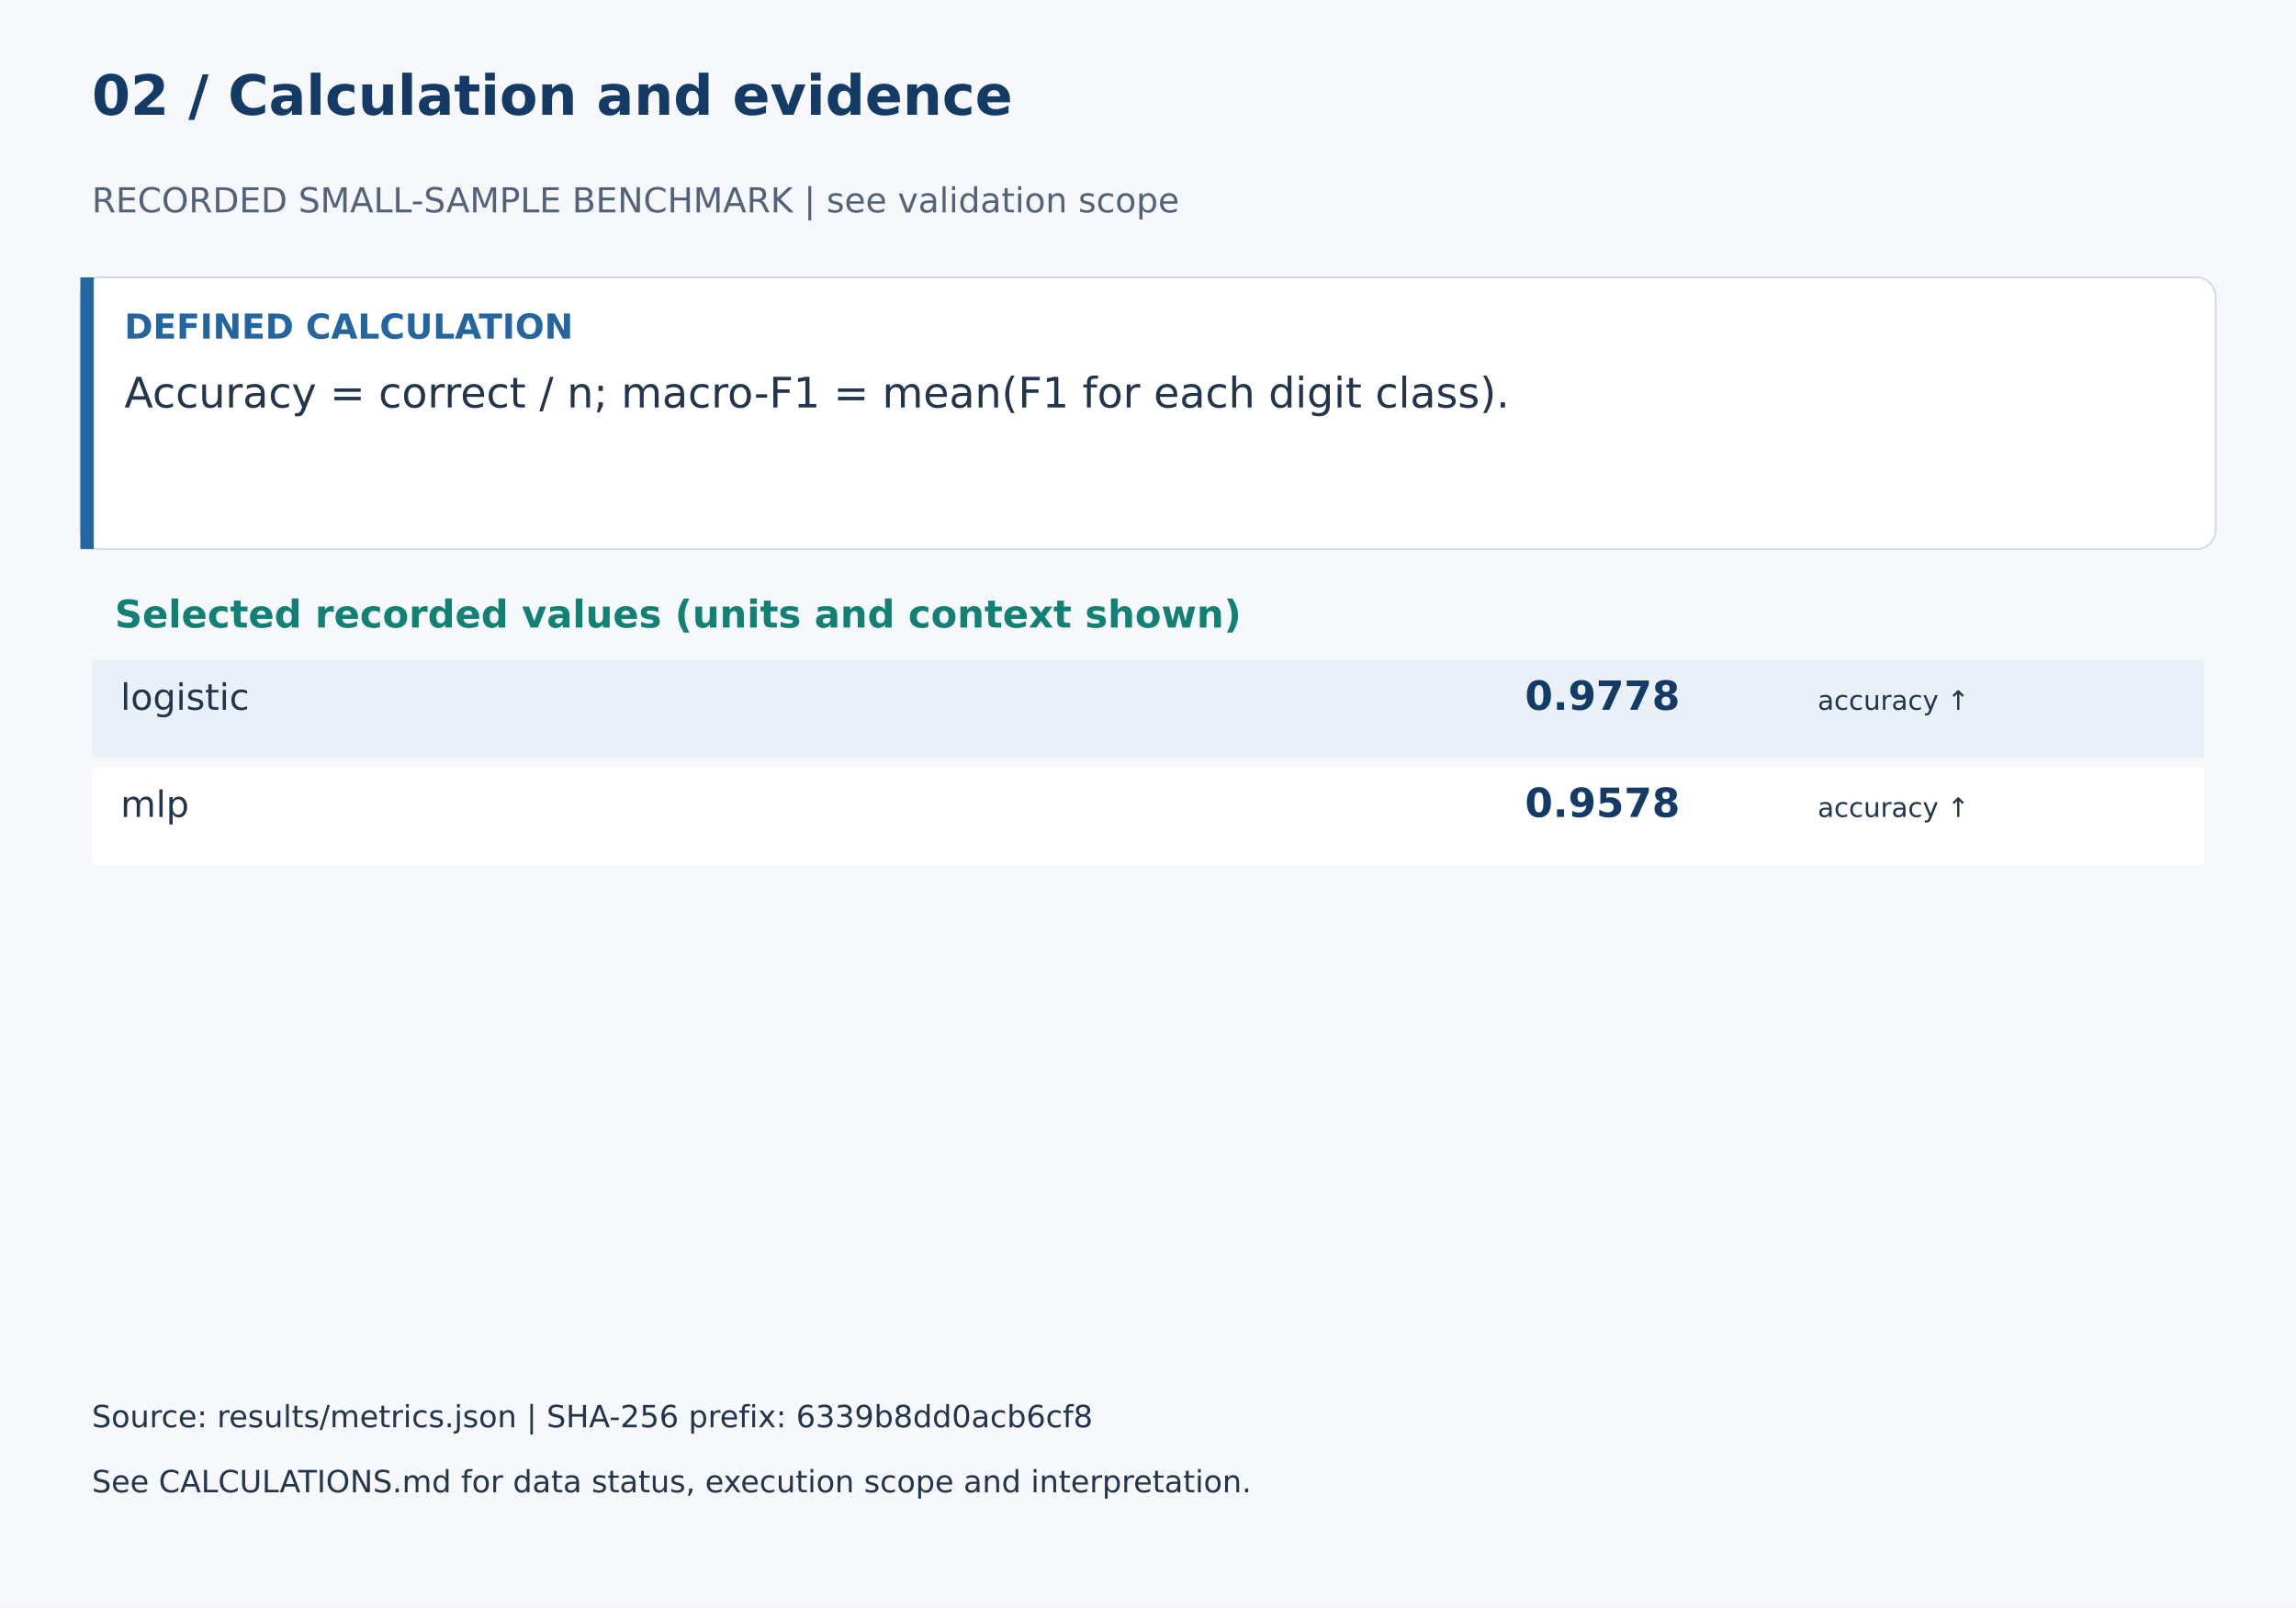
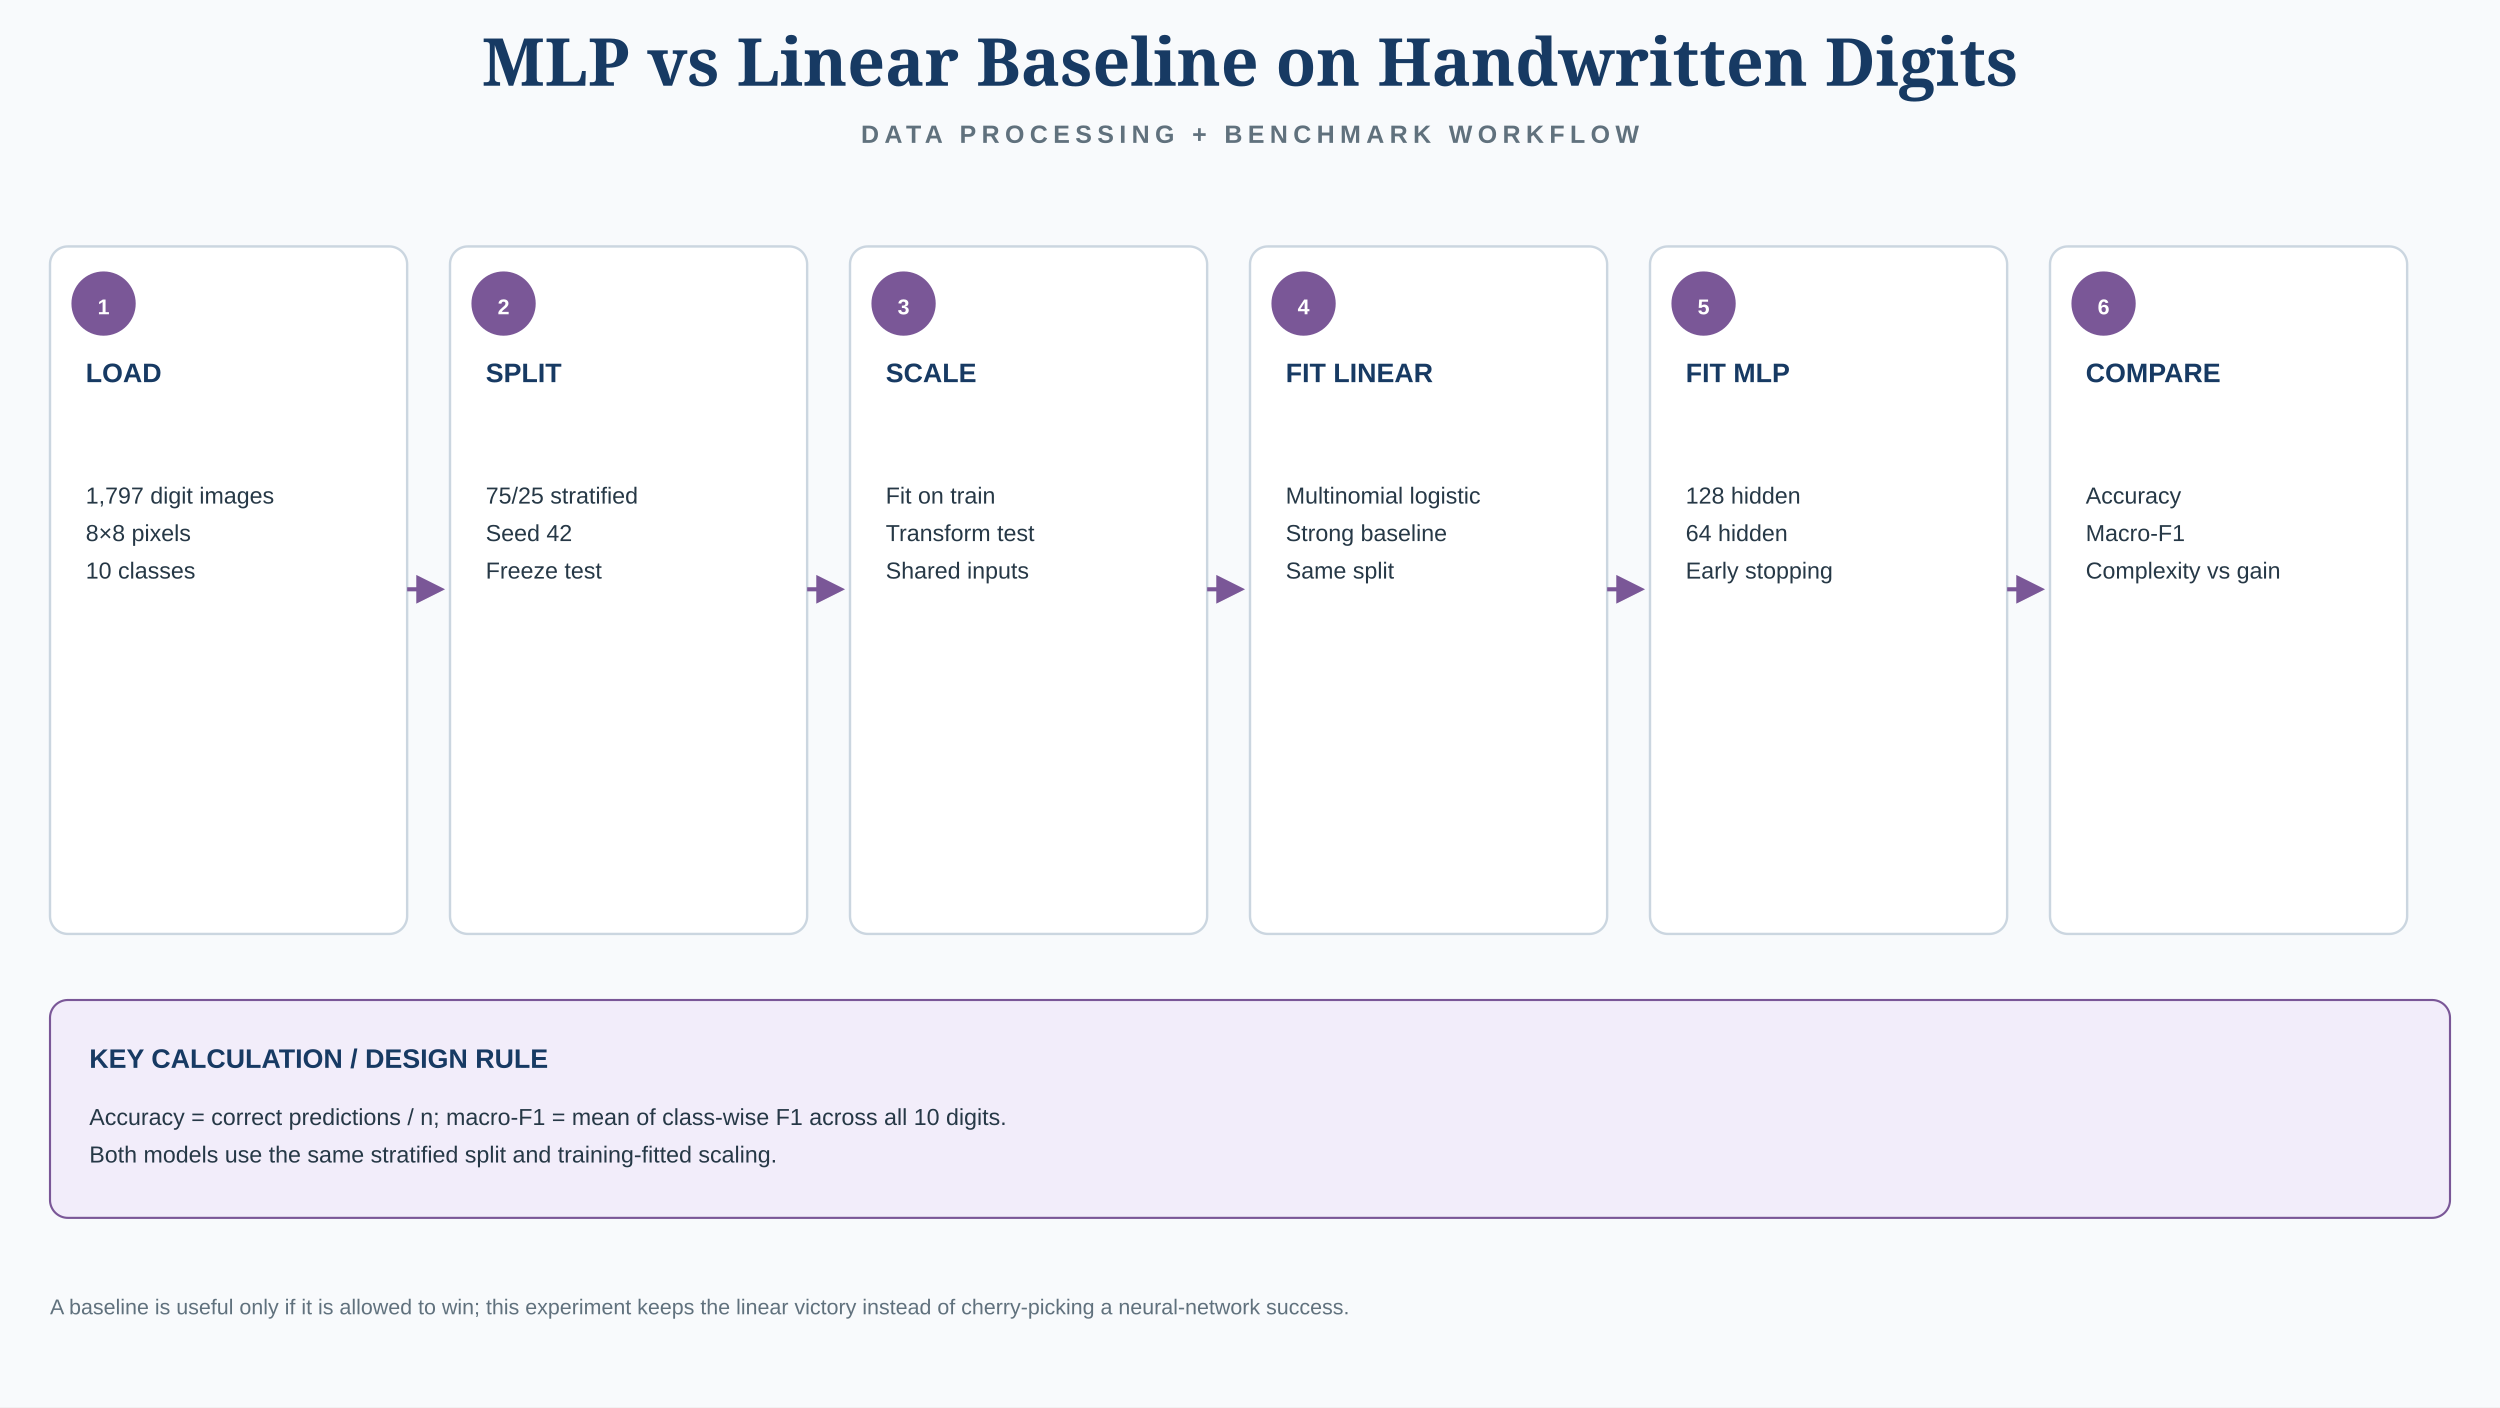
- <svg xmlns="http://www.w3.org/2000/svg" width="1200" height="840" viewBox="0 0 1200 840" role="img">
-   <rect width="1200" height="840" fill="#f6f8fc" />
-   <text x="48" y="60" font-family="DejaVu Sans,Arial,sans-serif" font-size="29" fill="#133b65" font-weight="700">02 / Calculation and evidence</text>
-   <text x="48" y="111" font-family="DejaVu Sans,Arial,sans-serif" font-size="18" fill="#526278" font-weight="400">RECORDED SMALL-SAMPLE BENCHMARK | see validation scope</text>
-   <rect x="42" y="145" width="1116" height="142" rx="10" fill="white" stroke="#d2dce7" />
-   <rect x="42" y="145" width="7" height="142" fill="#2365a0" />
-   <text x="65" y="177" font-family="DejaVu Sans,Arial,sans-serif" font-size="18" fill="#2365a0" font-weight="700">DEFINED CALCULATION</text>
-   <text x="65" y="213" font-family="DejaVu Sans,Arial,sans-serif" font-size="22" fill="#23354b" font-weight="400">Accuracy = correct / n; macro-F1 = mean(F1 for each digit class).</text>
-   <text x="60" y="328" font-family="DejaVu Sans,Arial,sans-serif" font-size="20" fill="#128075" font-weight="700">Selected recorded values (units and context shown)</text>
-   <rect x="48" y="345" width="1104" height="51" fill="#eaf0f7" />
-   <text x="63" y="371" font-family="DejaVu Sans,Arial,sans-serif" font-size="19" fill="#23354b" font-weight="400">logistic</text>
-   <text x="797" y="371" font-family="DejaVu Sans,Arial,sans-serif" font-size="21" fill="#133b65" font-weight="700">0.9778</text>
-   <text x="950" y="371" font-family="DejaVu Sans,Arial,sans-serif" font-size="14" fill="#23354b" font-weight="400">accuracy ↑</text>
-   <rect x="48" y="401" width="1104" height="51" fill="#ffffff" />
-   <text x="63" y="427" font-family="DejaVu Sans,Arial,sans-serif" font-size="19" fill="#23354b" font-weight="400">mlp</text>
-   <text x="797" y="427" font-family="DejaVu Sans,Arial,sans-serif" font-size="21" fill="#133b65" font-weight="700">0.9578</text>
-   <text x="950" y="427" font-family="DejaVu Sans,Arial,sans-serif" font-size="14" fill="#23354b" font-weight="400">accuracy ↑</text>
-   <text x="48" y="746" font-family="DejaVu Sans,Arial,sans-serif" font-size="16" fill="#23354b" font-weight="400">Source: results/metrics.json | SHA-256 prefix: 6339b8dd0acb6cf8</text>
-   <text x="48" y="780" font-family="DejaVu Sans,Arial,sans-serif" font-size="16" fill="#23354b" font-weight="400">See CALCULATIONS.md for data status, execution scope and interpretation.</text>
+ <svg xmlns="http://www.w3.org/2000/svg" viewBox="0 0 1400 788" role="img" aria-labelledby="title desc">
+   <rect width="1400" height="788" fill="#F8FAFC" />
+   <style>.t{font:700 37px Georgia,serif;fill:#173A63}.s{font:600 14px Arial,sans-serif;fill:#60717D;letter-spacing:3px}.h{font:700 15px Arial,sans-serif;fill:#173A63}.b{font:13px Arial,sans-serif;fill:#263846}.sm{font:12px Arial,sans-serif;fill:#60717D}.c{fill:#fff;stroke:#CBD6E0;stroke-width:1.35}.a{fill:#7A5797}.n{fill:#F2EDFA;stroke:#7A5797;stroke-width:1.2}.ar{stroke:#7A5797;stroke-width:2.3;fill:none;marker-end:url(#x)}</style>
+   <defs>
+     <marker id="x" viewBox="0 0 10 10" refX="8" refY="5" markerWidth="7" markerHeight="7" orient="auto">
+       <path d="M0 0 L10 5 L0 10 z" fill="#7A5797" />
+     </marker>
+   </defs>
+   <text x="700" y="48" text-anchor="middle" class="t">MLP vs Linear Baseline on Handwritten Digits</text>
+   <text x="700" y="80" text-anchor="middle" class="s">DATA PROCESSING + BENCHMARK WORKFLOW</text>
+   <rect x="28" y="138" width="200" height="385" rx="10" class="c" />
+   <circle cx="58" cy="170" r="18" class="a" />
+   <text x="58" y="176" text-anchor="middle" fill="#fff" font-family="Arial" font-weight="700">1</text>
+   <text x="48" y="214" class="h">
+     <tspan x="48">LOAD</tspan>
+   </text>
+   <text x="48" y="282" class="b">
+     <tspan x="48">1,797 digit images</tspan>
+     <tspan x="48" dy="21">8×8 pixels</tspan>
+     <tspan x="48" dy="21">10 classes</tspan>
+   </text>
+   <path d="M228 330 H246" class="ar" />
+   <rect x="252" y="138" width="200" height="385" rx="10" class="c" />
+   <circle cx="282" cy="170" r="18" class="a" />
+   <text x="282" y="176" text-anchor="middle" fill="#fff" font-family="Arial" font-weight="700">2</text>
+   <text x="272" y="214" class="h">
+     <tspan x="272">SPLIT</tspan>
+   </text>
+   <text x="272" y="282" class="b">
+     <tspan x="272">75/25 stratified</tspan>
+     <tspan x="272" dy="21">Seed 42</tspan>
+     <tspan x="272" dy="21">Freeze test</tspan>
+   </text>
+   <path d="M452 330 H470" class="ar" />
+   <rect x="476" y="138" width="200" height="385" rx="10" class="c" />
+   <circle cx="506" cy="170" r="18" class="a" />
+   <text x="506" y="176" text-anchor="middle" fill="#fff" font-family="Arial" font-weight="700">3</text>
+   <text x="496" y="214" class="h">
+     <tspan x="496">SCALE</tspan>
+   </text>
+   <text x="496" y="282" class="b">
+     <tspan x="496">Fit on train</tspan>
+     <tspan x="496" dy="21">Transform test</tspan>
+     <tspan x="496" dy="21">Shared inputs</tspan>
+   </text>
+   <path d="M676 330 H694" class="ar" />
+   <rect x="700" y="138" width="200" height="385" rx="10" class="c" />
+   <circle cx="730" cy="170" r="18" class="a" />
+   <text x="730" y="176" text-anchor="middle" fill="#fff" font-family="Arial" font-weight="700">4</text>
+   <text x="720" y="214" class="h">
+     <tspan x="720">FIT LINEAR</tspan>
+   </text>
+   <text x="720" y="282" class="b">
+     <tspan x="720">Multinomial logistic</tspan>
+     <tspan x="720" dy="21">Strong baseline</tspan>
+     <tspan x="720" dy="21">Same split</tspan>
+   </text>
+   <path d="M900 330 H918" class="ar" />
+   <rect x="924" y="138" width="200" height="385" rx="10" class="c" />
+   <circle cx="954" cy="170" r="18" class="a" />
+   <text x="954" y="176" text-anchor="middle" fill="#fff" font-family="Arial" font-weight="700">5</text>
+   <text x="944" y="214" class="h">
+     <tspan x="944">FIT MLP</tspan>
+   </text>
+   <text x="944" y="282" class="b">
+     <tspan x="944">128 hidden</tspan>
+     <tspan x="944" dy="21">64 hidden</tspan>
+     <tspan x="944" dy="21">Early stopping</tspan>
+   </text>
+   <path d="M1124 330 H1142" class="ar" />
+   <rect x="1148" y="138" width="200" height="385" rx="10" class="c" />
+   <circle cx="1178" cy="170" r="18" class="a" />
+   <text x="1178" y="176" text-anchor="middle" fill="#fff" font-family="Arial" font-weight="700">6</text>
+   <text x="1168" y="214" class="h">
+     <tspan x="1168">COMPARE</tspan>
+   </text>
+   <text x="1168" y="282" class="b">
+     <tspan x="1168">Accuracy</tspan>
+     <tspan x="1168" dy="21">Macro-F1</tspan>
+     <tspan x="1168" dy="21">Complexity vs gain</tspan>
+   </text>
+   <rect x="28" y="560" width="1344" height="122" rx="10" class="n" />
+   <text x="50" y="598" class="h">KEY CALCULATION / DESIGN RULE</text>
+   <text x="50" y="630" class="b">
+     <tspan x="50">Accuracy = correct predictions / n; macro-F1 = mean of class-wise F1 across all 10 digits.</tspan>
+     <tspan x="50" dy="21">Both models use the same stratified split and training-fitted scaling.</tspan>
+   </text>
+   <text x="28" y="736" class="sm">A baseline is useful only if it is allowed to win; this experiment keeps the linear victory instead of cherry-picking a neural-network success.</text>
</svg>
